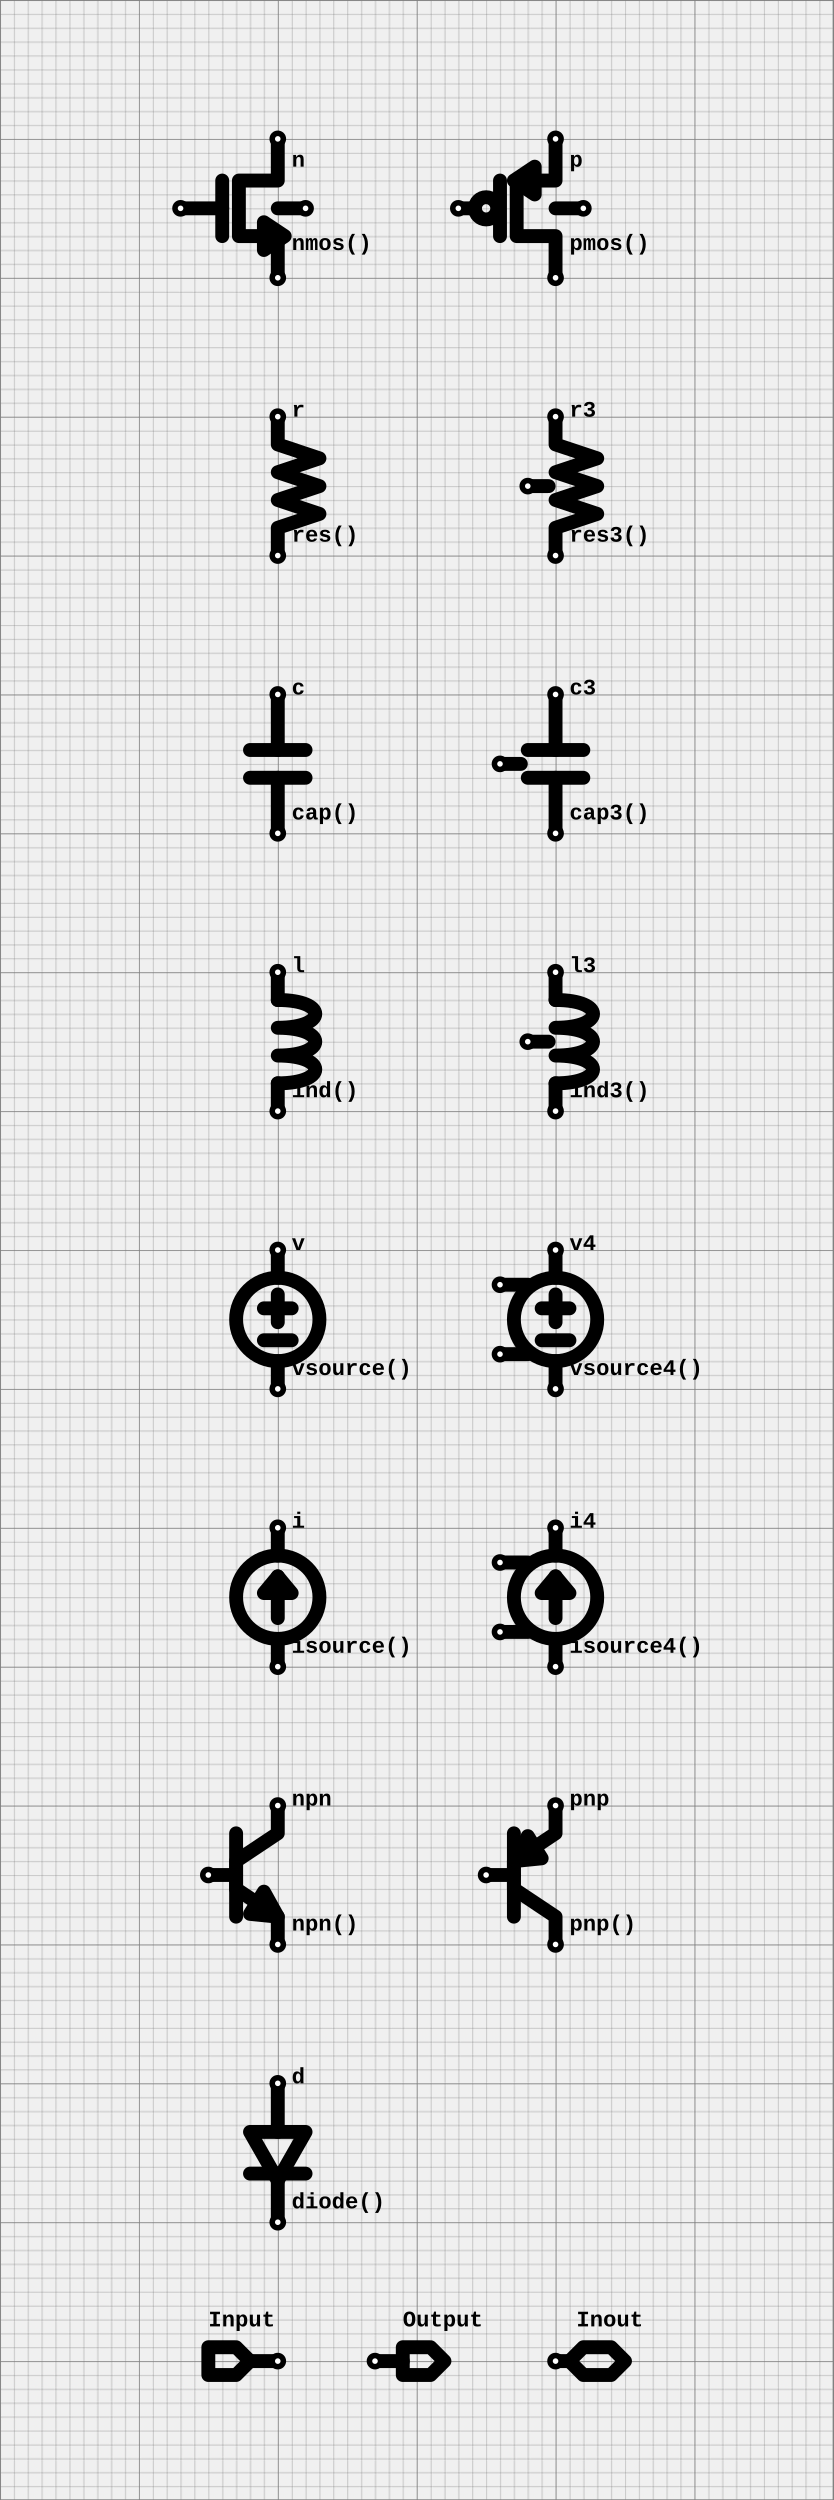
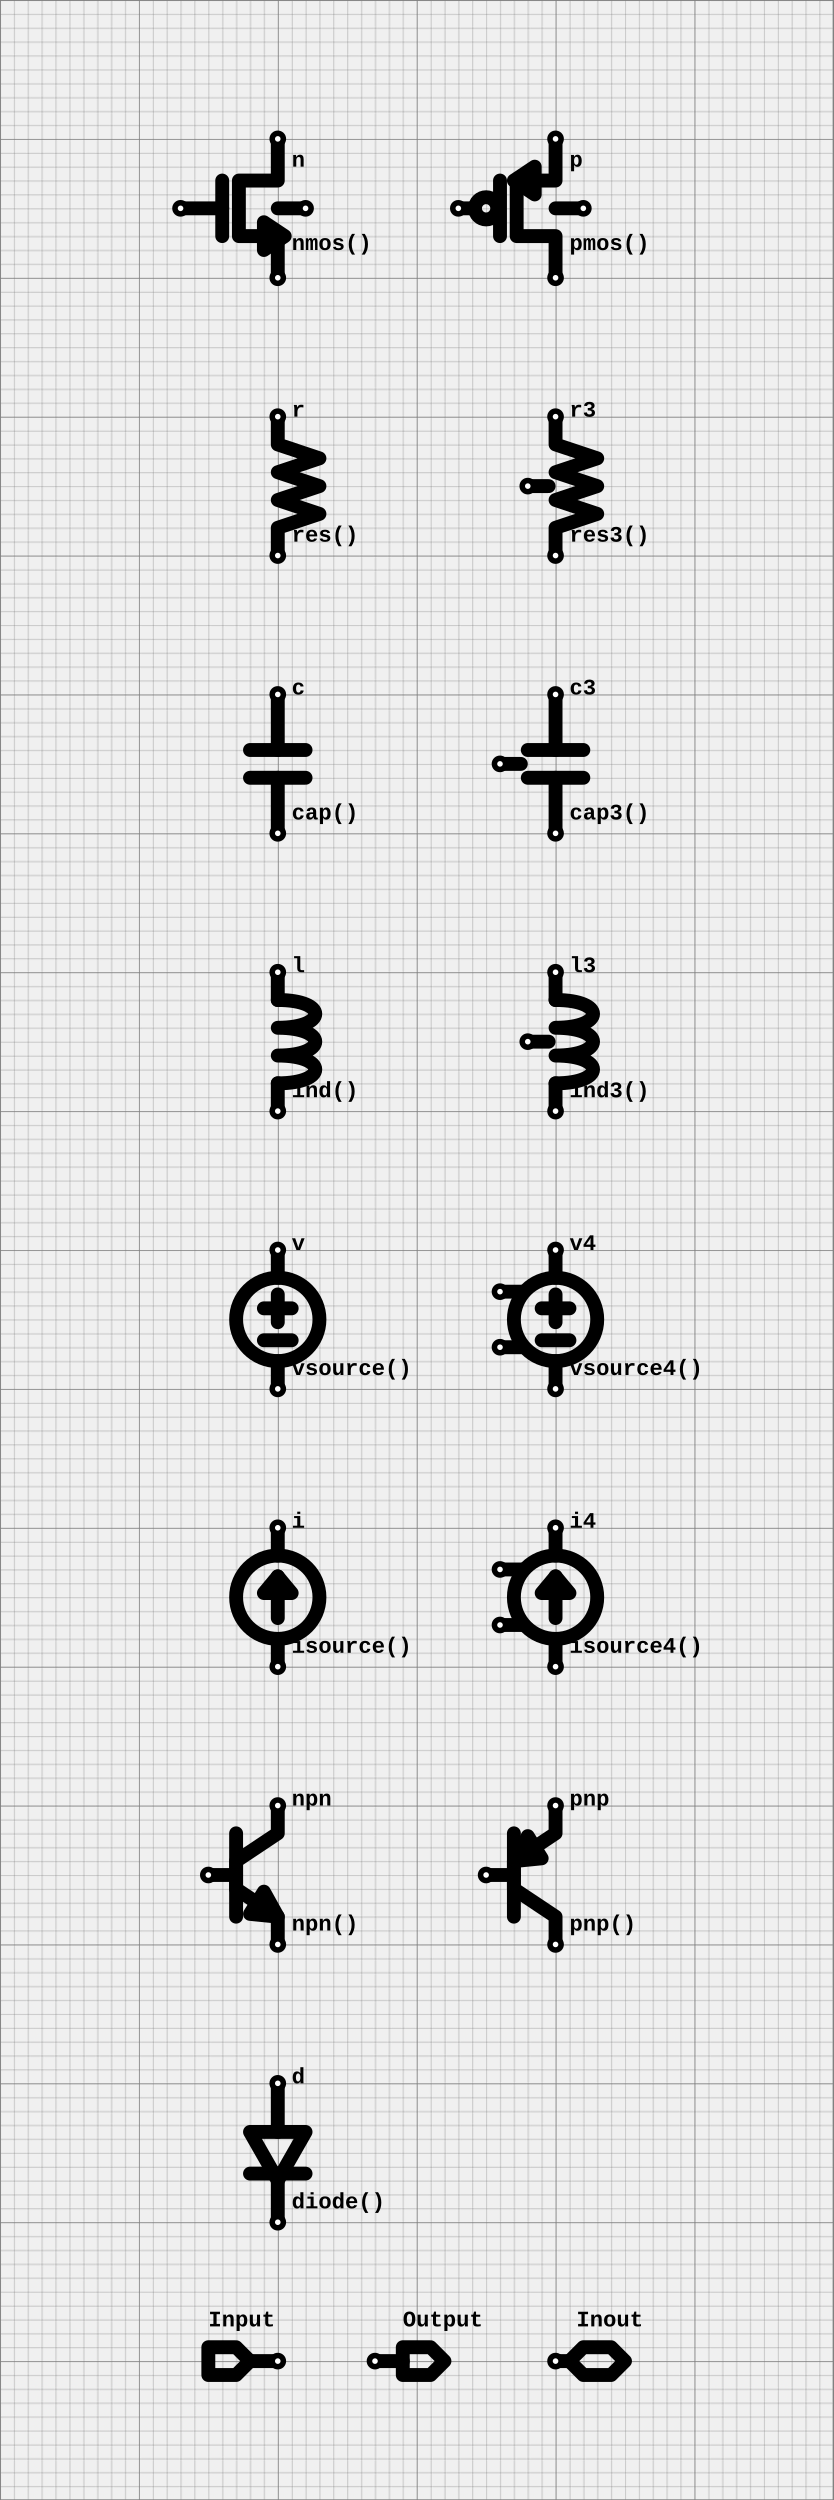
<svg xmlns="http://www.w3.org/2000/svg" width="600" height="1800">
  <style id="hdl21-schematic-style">

/* Styling for Symbol and Wire Elements */
.hdl21-symbols {
  fill: none;
  stroke: black;
  stroke-opacity: 1;
  stroke-miterlimit: 0;
  stroke-linecap: round;
  stroke-linejoin: round;
  stroke-width: 10px;
  stroke-dashoffset: 0px;
}

.hdl21-instance-port {
  fill: white;
  stroke: black;
  stroke-opacity: 1;
  stroke-miterlimit: 0;
  stroke-linecap: round;
  stroke-linejoin: round;
  stroke-width: 4px;
  stroke-dashoffset: 0px;
}

.hdl21-dot {
  fill: blue;
  stroke: blue;
  stroke-opacity: 1;
  stroke-miterlimit: 0;
  stroke-linecap: round;
  stroke-linejoin: round;
  stroke-width: 4px;
  stroke-dashoffset: 0px;
}

.hdl21-wire {
  fill: none;
  stroke: blue;
  stroke-opacity: 1;
  stroke-miterlimit: 0;
  stroke-linecap: round;
  stroke-linejoin: round;
  stroke-width: 10px;
  stroke-dashoffset: 0px;
}

/* Styling for Text Labels */
.hdl21-labels,
.hdl21-instance-name,
.hdl21-instance-of,
.hdl21-port-name,
.hdl21-wire-name {
  fill: black;
  font-family: Menlo, Monaco, 'Courier New', monospace;
  font-weight: bold;
  font-size: 16px;
}

/* Dark Mode Color Overrides */
@media (prefers-color-scheme:dark) {
    svg {
        background-color: #1e1e1e;
    }
    .hdl21-dot {
        fill: #87d3f8;
        stroke: #87d3f8;
    }
    .hdl21-wire {
        stroke: #87d3f8;
    }
    .hdl21-symbols {
        stroke: lightgrey;
    }
    .hdl21-labels,
    .hdl21-port-name,
    .hdl21-instance-name,
    .hdl21-instance-of,
    .hdl21-wire-name {
        fill: lightgrey;
    }
}
</style>
  <defs id="hdl21-schematic-defs">
    <g id="hdl21-schematic-prelude">
      <text />
    </g>
    <pattern id="hdl21-grid-minor" width="10" height="10" patternUnits="userSpaceOnUse">
      <path d="M 10 0 L 0 0 0 10" fill="none" stroke="gray" stroke-width="0.5" />
    </pattern>
    <pattern id="hdl21-grid-major" width="100" height="100" patternUnits="userSpaceOnUse">
      <rect width="100" height="100" fill="url(#hdl21-grid-minor)" />
      <path d="M 100 0 L 0 0 0 100" fill="none" stroke="gray" stroke-width="1" />
    </pattern>
  </defs>
  <rect id="hdl21-schematic-background" width="100%" height="100%" fill="url(#hdl21-grid-major)" stroke="gray" stroke-width="1" />
  <g class="hdl21-instance" transform="matrix(1 0 0 1 400 100)">
    <g class="hdl21-elements-pmos">
      <path d="M 0 0 L 0 30 L -28 30 L -28 70 L 0 70 L 0 100" class="hdl21-symbols" />
      <path d="M -40 30 L -40 70" class="hdl21-symbols" />
      <path d="M -60 50 L -70 50" class="hdl21-symbols" />
      <path d="M 0 50 L 20 50" class="hdl21-symbols" />
      <path d="M -15 20 L -15 40 L -30 30 Z" class="hdl21-symbols" />
      <circle cx="-50" cy="50" r="8" fill="white" class="hdl21-symbols" />
      <circle cx="0" cy="100" r="4" class="hdl21-instance-port" />
      <circle cx="-70" cy="50" r="4" class="hdl21-instance-port" />
      <circle cx="0" cy="0" r="4" class="hdl21-instance-port" />
      <circle cx="20" cy="50" r="4" class="hdl21-instance-port" />
    </g>
-     <text x="10" y="20" class="hdl21-instance-name">p</text>
-     <text x="10" y="80" class="hdl21-instance-of">pmos()</text>
+     <text class="hdl21-instance-name" text-anchor="start" transform="matrix(1 0 0 1 10 20)">p</text>
+     <text class="hdl21-instance-of" text-anchor="start" transform="matrix(1 0 0 1 10 80)">pmos()</text>
  </g>
  <g class="hdl21-instance" transform="matrix(1 0 0 1 200 100)">
    <g class="hdl21-elements-nmos">
      <path d="M 0 0 L 0 30 L -28 30 L -28 70 L 0 70 L 0 100" class="hdl21-symbols" />
      <path d="M -40 30 L -40 70" class="hdl21-symbols" />
      <path d="M -40 50 L -70 50" class="hdl21-symbols" />
      <path d="M 0 50 L 20 50" class="hdl21-symbols" />
      <path d="M -10 60 L -10 80 L 5 70 Z" class="hdl21-symbols" />
      <circle cx="0" cy="0" r="4" class="hdl21-instance-port" />
      <circle cx="-70" cy="50" r="4" class="hdl21-instance-port" />
      <circle cx="0" cy="100" r="4" class="hdl21-instance-port" />
      <circle cx="20" cy="50" r="4" class="hdl21-instance-port" />
    </g>
-     <text x="10" y="20" class="hdl21-instance-name">n</text>
-     <text x="10" y="80" class="hdl21-instance-of">nmos()</text>
+     <text class="hdl21-instance-name" text-anchor="start" transform="matrix(1 0 0 1 10 20)">n</text>
+     <text class="hdl21-instance-of" text-anchor="start" transform="matrix(1 0 0 1 10 80)">nmos()</text>
  </g>
  <g class="hdl21-instance" transform="matrix(1 0 0 1 200 300)">
    <g class="hdl21-elements-res">
      <path d="M 0 0 L 0 20 L 30 30 L 0 40 L 30 50 L 0 60 L 30 70 L 0 80 L 0 100" class="hdl21-symbols" />
      <circle cx="0" cy="0" r="4" class="hdl21-instance-port" />
      <circle cx="0" cy="100" r="4" class="hdl21-instance-port" />
    </g>
-     <text x="10" y="0" class="hdl21-instance-name">r</text>
-     <text x="10" y="90" class="hdl21-instance-of">res()</text>
+     <text class="hdl21-instance-name" text-anchor="start" transform="matrix(1 0 0 1 10 0)">r</text>
+     <text class="hdl21-instance-of" text-anchor="start" transform="matrix(1 0 0 1 10 90)">res()</text>
  </g>
  <g class="hdl21-instance" transform="matrix(1 0 0 1 400 300)">
    <g class="hdl21-elements-res3">
      <path d="M 0 0 L 0 20 L 30 30 L 0 40 L 30 50 L 0 60 L 30 70 L 0 80 L 0 100" class="hdl21-symbols" />
      <path d="M -5 50 L -20 50" class="hdl21-symbols" />
      <circle cx="0" cy="0" r="4" class="hdl21-instance-port" />
      <circle cx="0" cy="100" r="4" class="hdl21-instance-port" />
      <circle cx="-20" cy="50" r="4" class="hdl21-instance-port" />
    </g>
-     <text x="10" y="0" class="hdl21-instance-name">r3</text>
-     <text x="10" y="90" class="hdl21-instance-of">res3()</text>
+     <text class="hdl21-instance-name" text-anchor="start" transform="matrix(1 0 0 1 10 0)">r3</text>
+     <text class="hdl21-instance-of" text-anchor="start" transform="matrix(1 0 0 1 10 90)">res3()</text>
  </g>
  <g class="hdl21-instance" transform="matrix(1 0 0 1 200 500)">
    <g class="hdl21-elements-cap">
      <path d="M 0 0 L 0 40" class="hdl21-symbols" />
      <path d="M -20 40 L 20 40" class="hdl21-symbols" />
      <path d="M -20 60 L 20 60" class="hdl21-symbols" />
      <path d="M 0 60 L 0 100" class="hdl21-symbols" />
      <circle cx="0" cy="0" r="4" class="hdl21-instance-port" />
      <circle cx="0" cy="100" r="4" class="hdl21-instance-port" />
    </g>
-     <text x="10" y="0" class="hdl21-instance-name">c</text>
-     <text x="10" y="90" class="hdl21-instance-of">cap()</text>
+     <text class="hdl21-instance-name" text-anchor="start" transform="matrix(1 0 0 1 10 0)">c</text>
+     <text class="hdl21-instance-of" text-anchor="start" transform="matrix(1 0 0 1 10 90)">cap()</text>
  </g>
  <g class="hdl21-instance" transform="matrix(1 0 0 1 400 500)">
    <g class="hdl21-elements-cap3">
      <path d="M 0 0 L 0 40" class="hdl21-symbols" />
      <path d="M -20 40 L 20 40" class="hdl21-symbols" />
      <path d="M -20 60 L 20 60" class="hdl21-symbols" />
      <path d="M 0 60 L 0 100" class="hdl21-symbols" />
      <path d="M -40 50 L -25 50" class="hdl21-symbols" />
      <circle cx="0" cy="0" r="4" class="hdl21-instance-port" />
      <circle cx="0" cy="100" r="4" class="hdl21-instance-port" />
      <circle cx="-40" cy="50" r="4" class="hdl21-instance-port" />
    </g>
-     <text x="10" y="0" class="hdl21-instance-name">c3</text>
-     <text x="10" y="90" class="hdl21-instance-of">cap3()</text>
+     <text class="hdl21-instance-name" text-anchor="start" transform="matrix(1 0 0 1 10 0)">c3</text>
+     <text class="hdl21-instance-of" text-anchor="start" transform="matrix(1 0 0 1 10 90)">cap3()</text>
  </g>
  <g class="hdl21-instance" transform="matrix(1 0 0 1 200 700)">
    <g class="hdl21-elements-ind">
      <path d="M 0 20 C 36 20, 36 40, 0 40 C 36 40, 36 60, 0 60 C 36 60, 36 80, 0 80" class="hdl21-symbols" />
      <path d="M 0 0 L 0 20" class="hdl21-symbols" />
      <path d="M 0 80 L 0 100" class="hdl21-symbols" />
      <circle cx="0" cy="0" r="4" class="hdl21-instance-port" />
      <circle cx="0" cy="100" r="4" class="hdl21-instance-port" />
    </g>
-     <text x="10" y="0" class="hdl21-instance-name">l</text>
-     <text x="10" y="90" class="hdl21-instance-of">ind()</text>
+     <text class="hdl21-instance-name" text-anchor="start" transform="matrix(1 0 0 1 10 0)">l</text>
+     <text class="hdl21-instance-of" text-anchor="start" transform="matrix(1 0 0 1 10 90)">ind()</text>
  </g>
  <g class="hdl21-instance" transform="matrix(1 0 0 1 400 700)">
    <g class="hdl21-elements-ind3">
      <path d="M 0 20 C 36 20, 36 40, 0 40 C 36 40, 36 60, 0 60 C 36 60, 36 80, 0 80" class="hdl21-symbols" />
      <path d="M 0 0 L 0 20" class="hdl21-symbols" />
      <path d="M 0 80 L 0 100" class="hdl21-symbols" />
      <path d="M -5 50 L -20 50" class="hdl21-symbols" />
      <circle cx="0" cy="0" r="4" class="hdl21-instance-port" />
      <circle cx="0" cy="100" r="4" class="hdl21-instance-port" />
      <circle cx="-20" cy="50" r="4" class="hdl21-instance-port" />
    </g>
-     <text x="10" y="0" class="hdl21-instance-name">l3</text>
-     <text x="10" y="90" class="hdl21-instance-of">ind3()</text>
+     <text class="hdl21-instance-name" text-anchor="start" transform="matrix(1 0 0 1 10 0)">l3</text>
+     <text class="hdl21-instance-of" text-anchor="start" transform="matrix(1 0 0 1 10 90)">ind3()</text>
  </g>
  <g class="hdl21-instance" transform="matrix(1 0 0 1 200 900)">
    <g class="hdl21-elements-vsource">
      <circle cx="0" cy="50" r="30" class="hdl21-symbols" />
      <path d="M 0 0 L 0 20" class="hdl21-symbols" />
      <path d="M 0 80 L 0 100" class="hdl21-symbols" />
      <path d="M 0 32 L 0 52" class="hdl21-symbols" />
      <path d="M -10 42 L 10 42" class="hdl21-symbols" />
      <path d="M -10 65 L 10 65" class="hdl21-symbols" />
      <circle cx="0" cy="0" r="4" class="hdl21-instance-port" />
      <circle cx="0" cy="100" r="4" class="hdl21-instance-port" />
    </g>
-     <text x="10" y="0" class="hdl21-instance-name">v</text>
-     <text x="10" y="90" class="hdl21-instance-of">vsource()</text>
+     <text class="hdl21-instance-name" text-anchor="start" transform="matrix(1 0 0 1 10 0)">v</text>
+     <text class="hdl21-instance-of" text-anchor="start" transform="matrix(1 0 0 1 10 90)">vsource()</text>
  </g>
  <g class="hdl21-instance" transform="matrix(1 0 0 1 400 900)">
    <g class="hdl21-elements-vsource4">
      <circle cx="0" cy="50" r="30" class="hdl21-symbols" />
      <path d="M 0 0 L 0 20" class="hdl21-symbols" />
      <path d="M 0 80 L 0 100" class="hdl21-symbols" />
      <path d="M 0 32 L 0 52" class="hdl21-symbols" />
      <path d="M -10 42 L 10 42" class="hdl21-symbols" />
      <path d="M -10 65 L 10 65" class="hdl21-symbols" />
-       <path d="M -40 25 L -20 25" class="hdl21-symbols" />
-       <path d="M -40 75 L -20 75" class="hdl21-symbols" />
-       <circle cx="0" cy="0" r="4" class="hdl21-instance-port" />
-       <circle cx="0" cy="100" r="4" class="hdl21-instance-port" />
-       <circle cx="-40" cy="25" r="4" class="hdl21-instance-port" />
-       <circle cx="-40" cy="75" r="4" class="hdl21-instance-port" />
-     </g>
-     <text x="10" y="0" class="hdl21-instance-name">v4</text>
-     <text x="10" y="90" class="hdl21-instance-of">vsource4()</text>
+       <path d="M -40 30 L -25 30" class="hdl21-symbols" />
+       <path d="M -40 70 L -25 70" class="hdl21-symbols" />
+       <circle cx="0" cy="0" r="4" class="hdl21-instance-port" />
+       <circle cx="0" cy="100" r="4" class="hdl21-instance-port" />
+       <circle cx="-40" cy="30" r="4" class="hdl21-instance-port" />
+       <circle cx="-40" cy="70" r="4" class="hdl21-instance-port" />
+     </g>
+     <text class="hdl21-instance-name" text-anchor="start" transform="matrix(1 0 0 1 10 0)">v4</text>
+     <text class="hdl21-instance-of" text-anchor="start" transform="matrix(1 0 0 1 10 90)">vsource4()</text>
  </g>
  <g class="hdl21-instance" transform="matrix(1 0 0 1 200 1100)">
    <g class="hdl21-elements-isource">
      <circle cx="0" cy="50" r="30" class="hdl21-symbols" />
      <path d="M 0 0 L 0 20" class="hdl21-symbols" />
      <path d="M 0 80 L 0 100" class="hdl21-symbols" />
      <path d="M 0 35 L 0 65" class="hdl21-symbols" />
      <path d="M 0 35 L -10 47 L 10 47 Z" class="hdl21-symbols" />
      <circle cx="0" cy="0" r="4" class="hdl21-instance-port" />
      <circle cx="0" cy="100" r="4" class="hdl21-instance-port" />
    </g>
-     <text x="10" y="0" class="hdl21-instance-name">i</text>
-     <text x="10" y="90" class="hdl21-instance-of">isource()</text>
+     <text class="hdl21-instance-name" text-anchor="start" transform="matrix(1 0 0 1 10 0)">i</text>
+     <text class="hdl21-instance-of" text-anchor="start" transform="matrix(1 0 0 1 10 90)">isource()</text>
  </g>
  <g class="hdl21-instance" transform="matrix(1 0 0 1 400 1100)">
    <g class="hdl21-elements-isource4">
      <circle cx="0" cy="50" r="30" class="hdl21-symbols" />
      <path d="M 0 0 L 0 20" class="hdl21-symbols" />
      <path d="M 0 80 L 0 100" class="hdl21-symbols" />
      <path d="M 0 35 L 0 65" class="hdl21-symbols" />
      <path d="M 0 35 L -10 47 L 10 47 Z" class="hdl21-symbols" />
-       <path d="M -40 25 L -20 25" class="hdl21-symbols" />
-       <path d="M -40 75 L -20 75" class="hdl21-symbols" />
-       <circle cx="0" cy="0" r="4" class="hdl21-instance-port" />
-       <circle cx="0" cy="100" r="4" class="hdl21-instance-port" />
-       <circle cx="-40" cy="25" r="4" class="hdl21-instance-port" />
-       <circle cx="-40" cy="75" r="4" class="hdl21-instance-port" />
-     </g>
-     <text x="10" y="0" class="hdl21-instance-name">i4</text>
-     <text x="10" y="90" class="hdl21-instance-of">isource4()</text>
+       <path d="M -40 30 L -25 30" class="hdl21-symbols" />
+       <path d="M -40 70 L -25 70" class="hdl21-symbols" />
+       <circle cx="0" cy="0" r="4" class="hdl21-instance-port" />
+       <circle cx="0" cy="100" r="4" class="hdl21-instance-port" />
+       <circle cx="-40" cy="30" r="4" class="hdl21-instance-port" />
+       <circle cx="-40" cy="70" r="4" class="hdl21-instance-port" />
+     </g>
+     <text class="hdl21-instance-name" text-anchor="start" transform="matrix(1 0 0 1 10 0)">i4</text>
+     <text class="hdl21-instance-of" text-anchor="start" transform="matrix(1 0 0 1 10 90)">isource4()</text>
  </g>
  <g class="hdl21-instance" transform="matrix(1 0 0 1 200 1500)">
    <g class="hdl21-elements-diode">
      <path d="M 0 70 L -20 35 L 20 35 Z" class="hdl21-symbols" />
      <path d="M -20 65 L 20 65" class="hdl21-symbols" />
      <path d="M 0 0 L 0 35" class="hdl21-symbols" />
      <path d="M 0 65 L 0 100" class="hdl21-symbols" />
      <circle cx="0" cy="0" r="4" class="hdl21-instance-port" />
      <circle cx="0" cy="100" r="4" class="hdl21-instance-port" />
    </g>
-     <text x="10" y="0" class="hdl21-instance-name">d</text>
-     <text x="10" y="90" class="hdl21-instance-of">diode()</text>
+     <text class="hdl21-instance-name" text-anchor="start" transform="matrix(1 0 0 1 10 0)">d</text>
+     <text class="hdl21-instance-of" text-anchor="start" transform="matrix(1 0 0 1 10 90)">diode()</text>
  </g>
  <g class="hdl21-instance" transform="matrix(1 0 0 1 200 1300)">
    <g class="hdl21-elements-npn">
      <path d="M 0 0 L 0 20 L -30 40 L -30 60 L 0 80 L 0 100" class="hdl21-symbols" />
      <path d="M -30 80 L -30 20" class="hdl21-symbols" />
      <path d="M -30 50 L -50 50" class="hdl21-symbols" />
      <path d="M -20 78 L -10 62 L 0 80 Z" class="hdl21-symbols" />
      <circle cx="0" cy="0" r="4" class="hdl21-instance-port" />
      <circle cx="-50" cy="50" r="4" class="hdl21-instance-port" />
      <circle cx="0" cy="100" r="4" class="hdl21-instance-port" />
    </g>
-     <text x="10" y="0" class="hdl21-instance-name">npn</text>
-     <text x="10" y="90" class="hdl21-instance-of">npn()</text>
+     <text class="hdl21-instance-name" text-anchor="start" transform="matrix(1 0 0 1 10 0)">npn</text>
+     <text class="hdl21-instance-of" text-anchor="start" transform="matrix(1 0 0 1 10 90)">npn()</text>
  </g>
  <g class="hdl21-instance" transform="matrix(1 0 0 1 400 1300)">
    <g class="hdl21-elements-pnp">
      <path d="M 0 0 L 0 20 L -30 40 L -30 60 L 0 80 L 0 100" class="hdl21-symbols" />
      <path d="M -30 80 L -30 20" class="hdl21-symbols" />
      <path d="M -30 50 L -50 50" class="hdl21-symbols" />
      <path d="M -20 22 L -10 38 L -30 40 Z" class="hdl21-symbols" />
      <circle cx="0" cy="0" r="4" class="hdl21-instance-port" />
      <circle cx="-50" cy="50" r="4" class="hdl21-instance-port" />
      <circle cx="0" cy="100" r="4" class="hdl21-instance-port" />
    </g>
-     <text x="10" y="0" class="hdl21-instance-name">pnp</text>
-     <text x="10" y="90" class="hdl21-instance-of">pnp()</text>
+     <text class="hdl21-instance-name" text-anchor="start" transform="matrix(1 0 0 1 10 0)">pnp</text>
+     <text class="hdl21-instance-of" text-anchor="start" transform="matrix(1 0 0 1 10 90)">pnp()</text>
  </g>
  <g class="hdl21-port" transform="matrix(1 0 0 1 200 1700)">
    <g class="hdl21-ports-input">
      <path d="M -50 -10 L -50 10 L -30 10 L -20 0 L -30 -10 Z" class="hdl21-symbols" />
      <path d="M -20 0 L 0 0" class="hdl21-symbols" />
      <circle cx="0" cy="0" r="4" class="hdl21-instance-port" />
    </g>
-     <text x="-50" y="-25" class="hdl21-port-name">Input</text>
+     <text class="hdl21-port-name" text-anchor="start" transform="matrix(1 0 0 1 -50 -25)">Input</text>
  </g>
  <g class="hdl21-port" transform="matrix(1 0 0 1 270 1700)">
    <g class="hdl21-ports-output">
      <path d="M 20 -10 L 20 10 L 40 10 L 50 0 L 40 -10 Z" class="hdl21-symbols" />
      <path d="M 0 0 L 20 0" class="hdl21-symbols" />
      <circle cx="0" cy="0" r="4" class="hdl21-instance-port" />
    </g>
-     <text x="20" y="-25" class="hdl21-port-name">Output</text>
+     <text class="hdl21-port-name" text-anchor="start" transform="matrix(1 0 0 1 20 -25)">Output</text>
  </g>
  <g class="hdl21-port" transform="matrix(1 0 0 1 400 1700)">
    <g class="hdl21-ports-inout">
      <path d="M 20 -10 L 10 0 L 20 10 L 40 10 L 50 0 L 40 -10 Z" class="hdl21-symbols" />
      <path d="M 0 0 L 10 0" class="hdl21-symbols" />
      <circle cx="0" cy="0" r="4" class="hdl21-instance-port" />
    </g>
-     <text x="15" y="-25" class="hdl21-port-name">Inout</text>
+     <text class="hdl21-port-name" text-anchor="start" transform="matrix(1 0 0 1 15 -25)">Inout</text>
  </g>
</svg>
